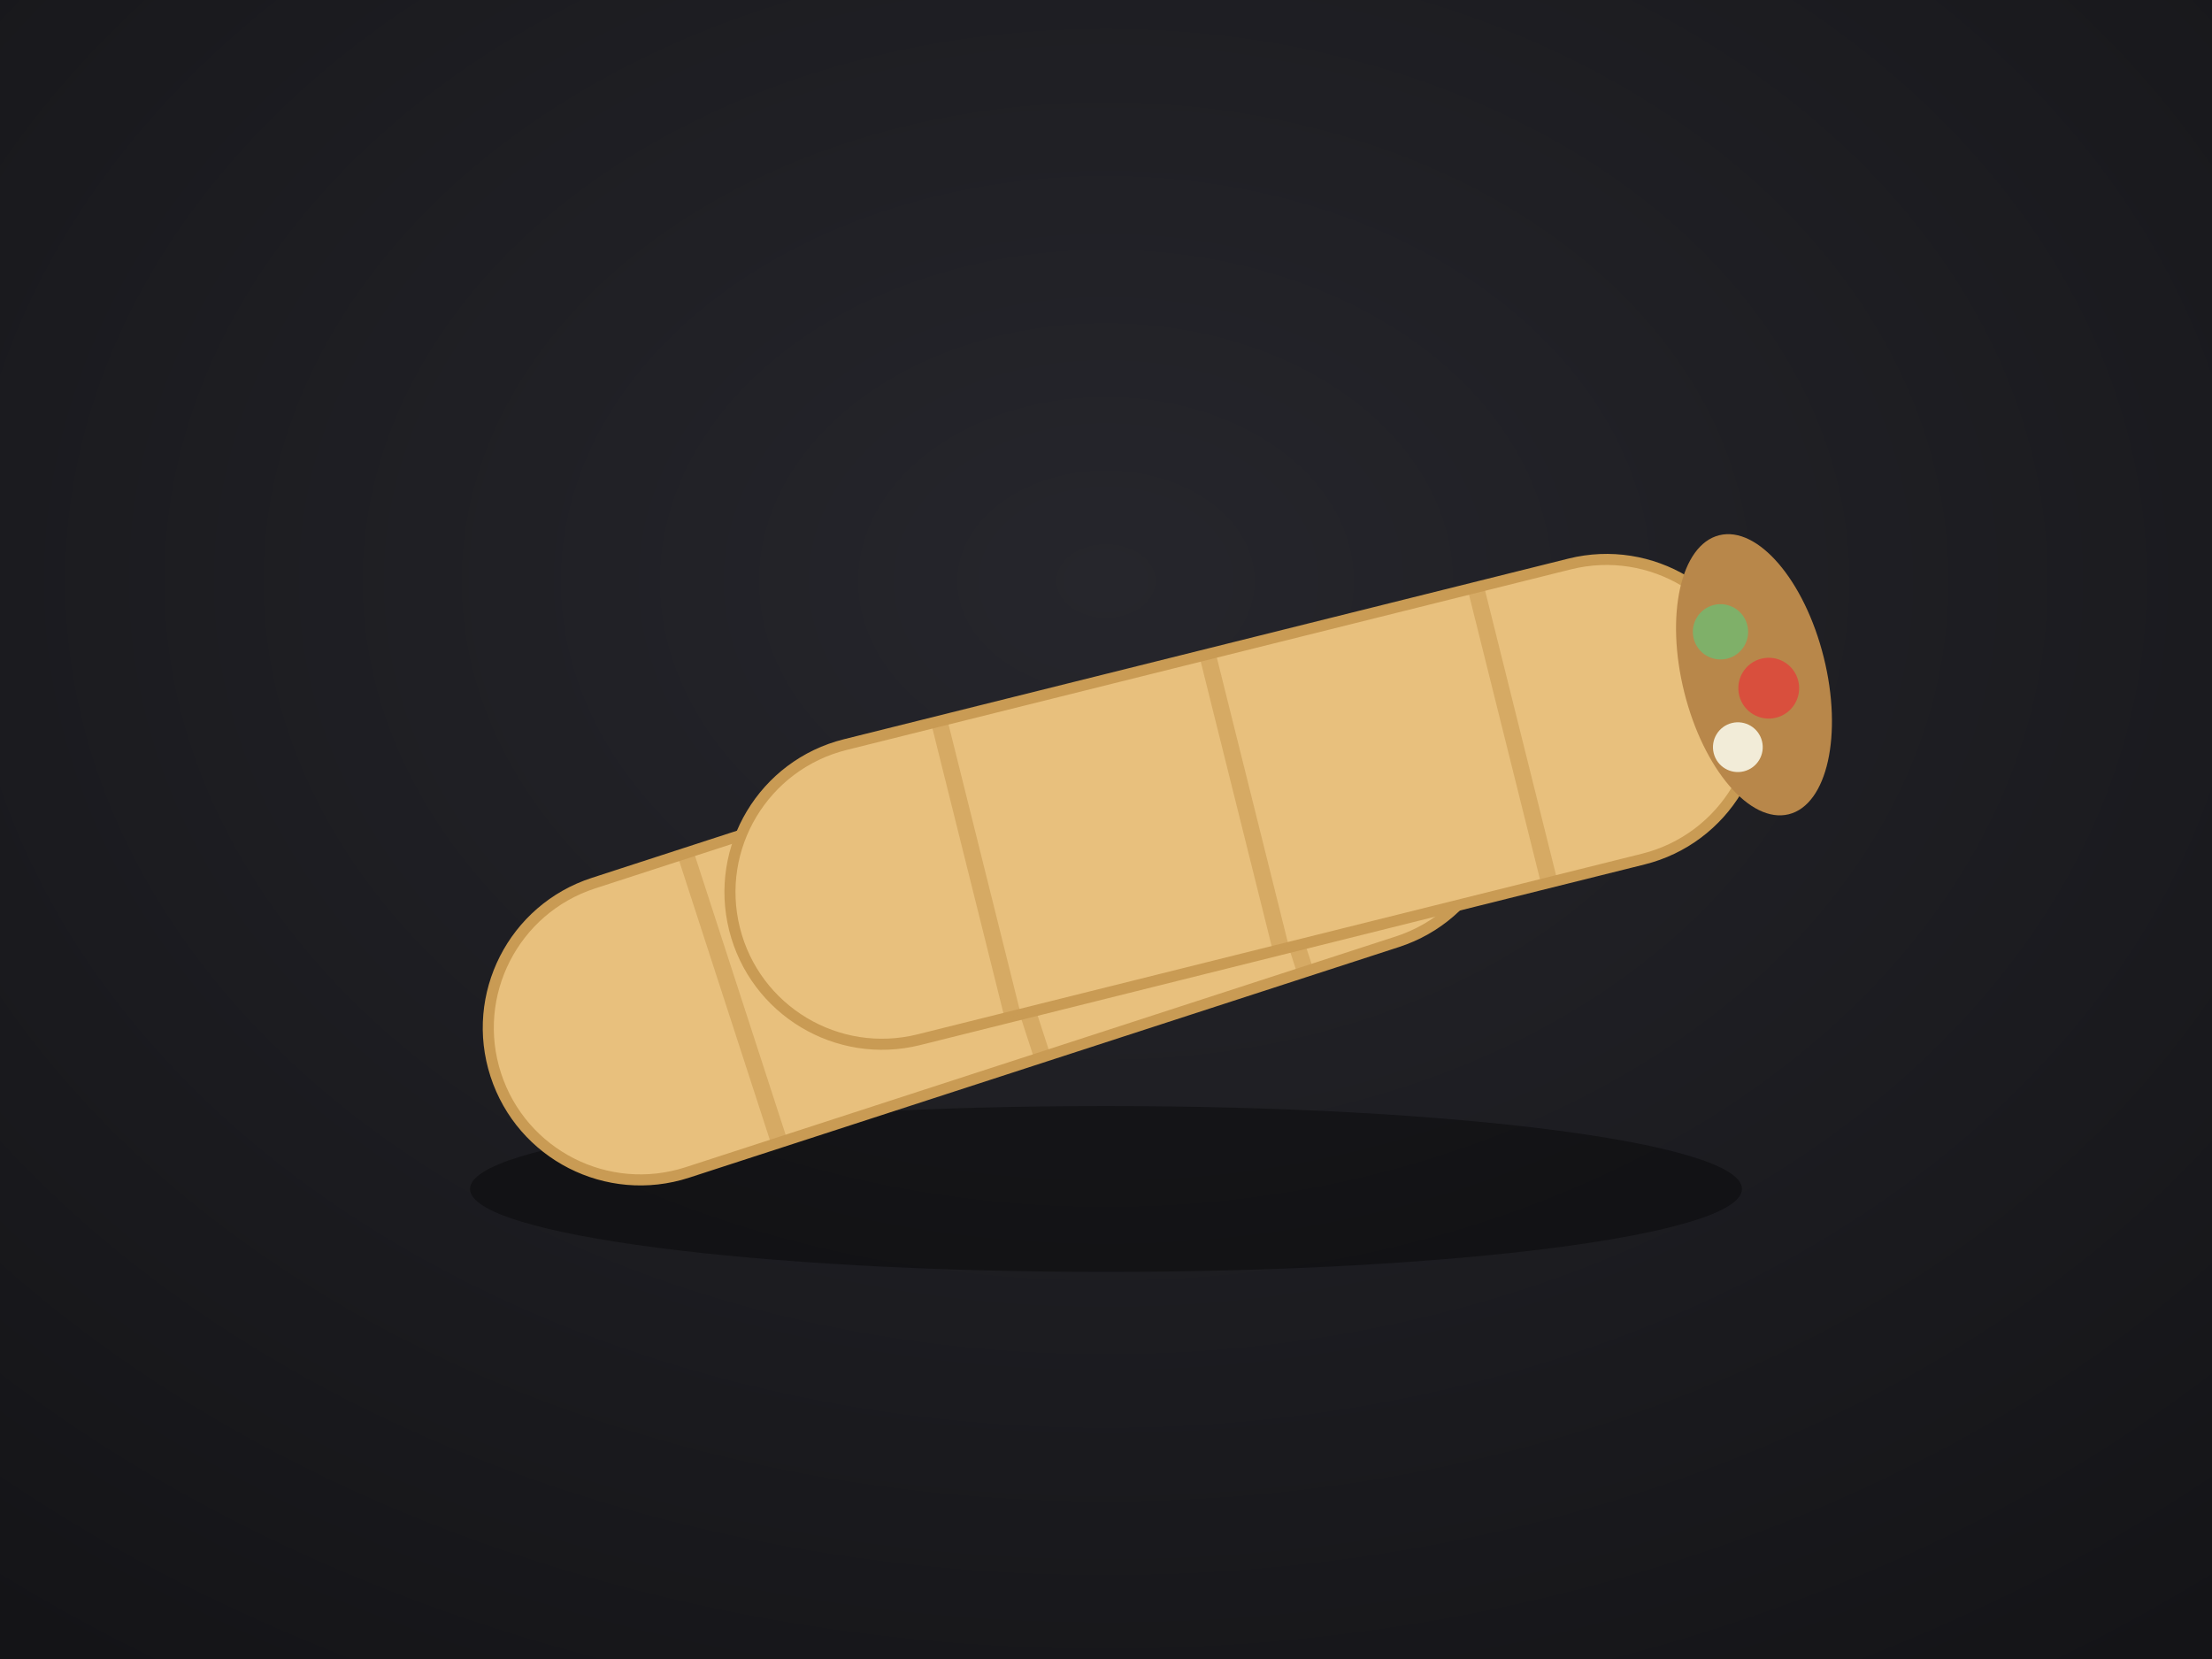
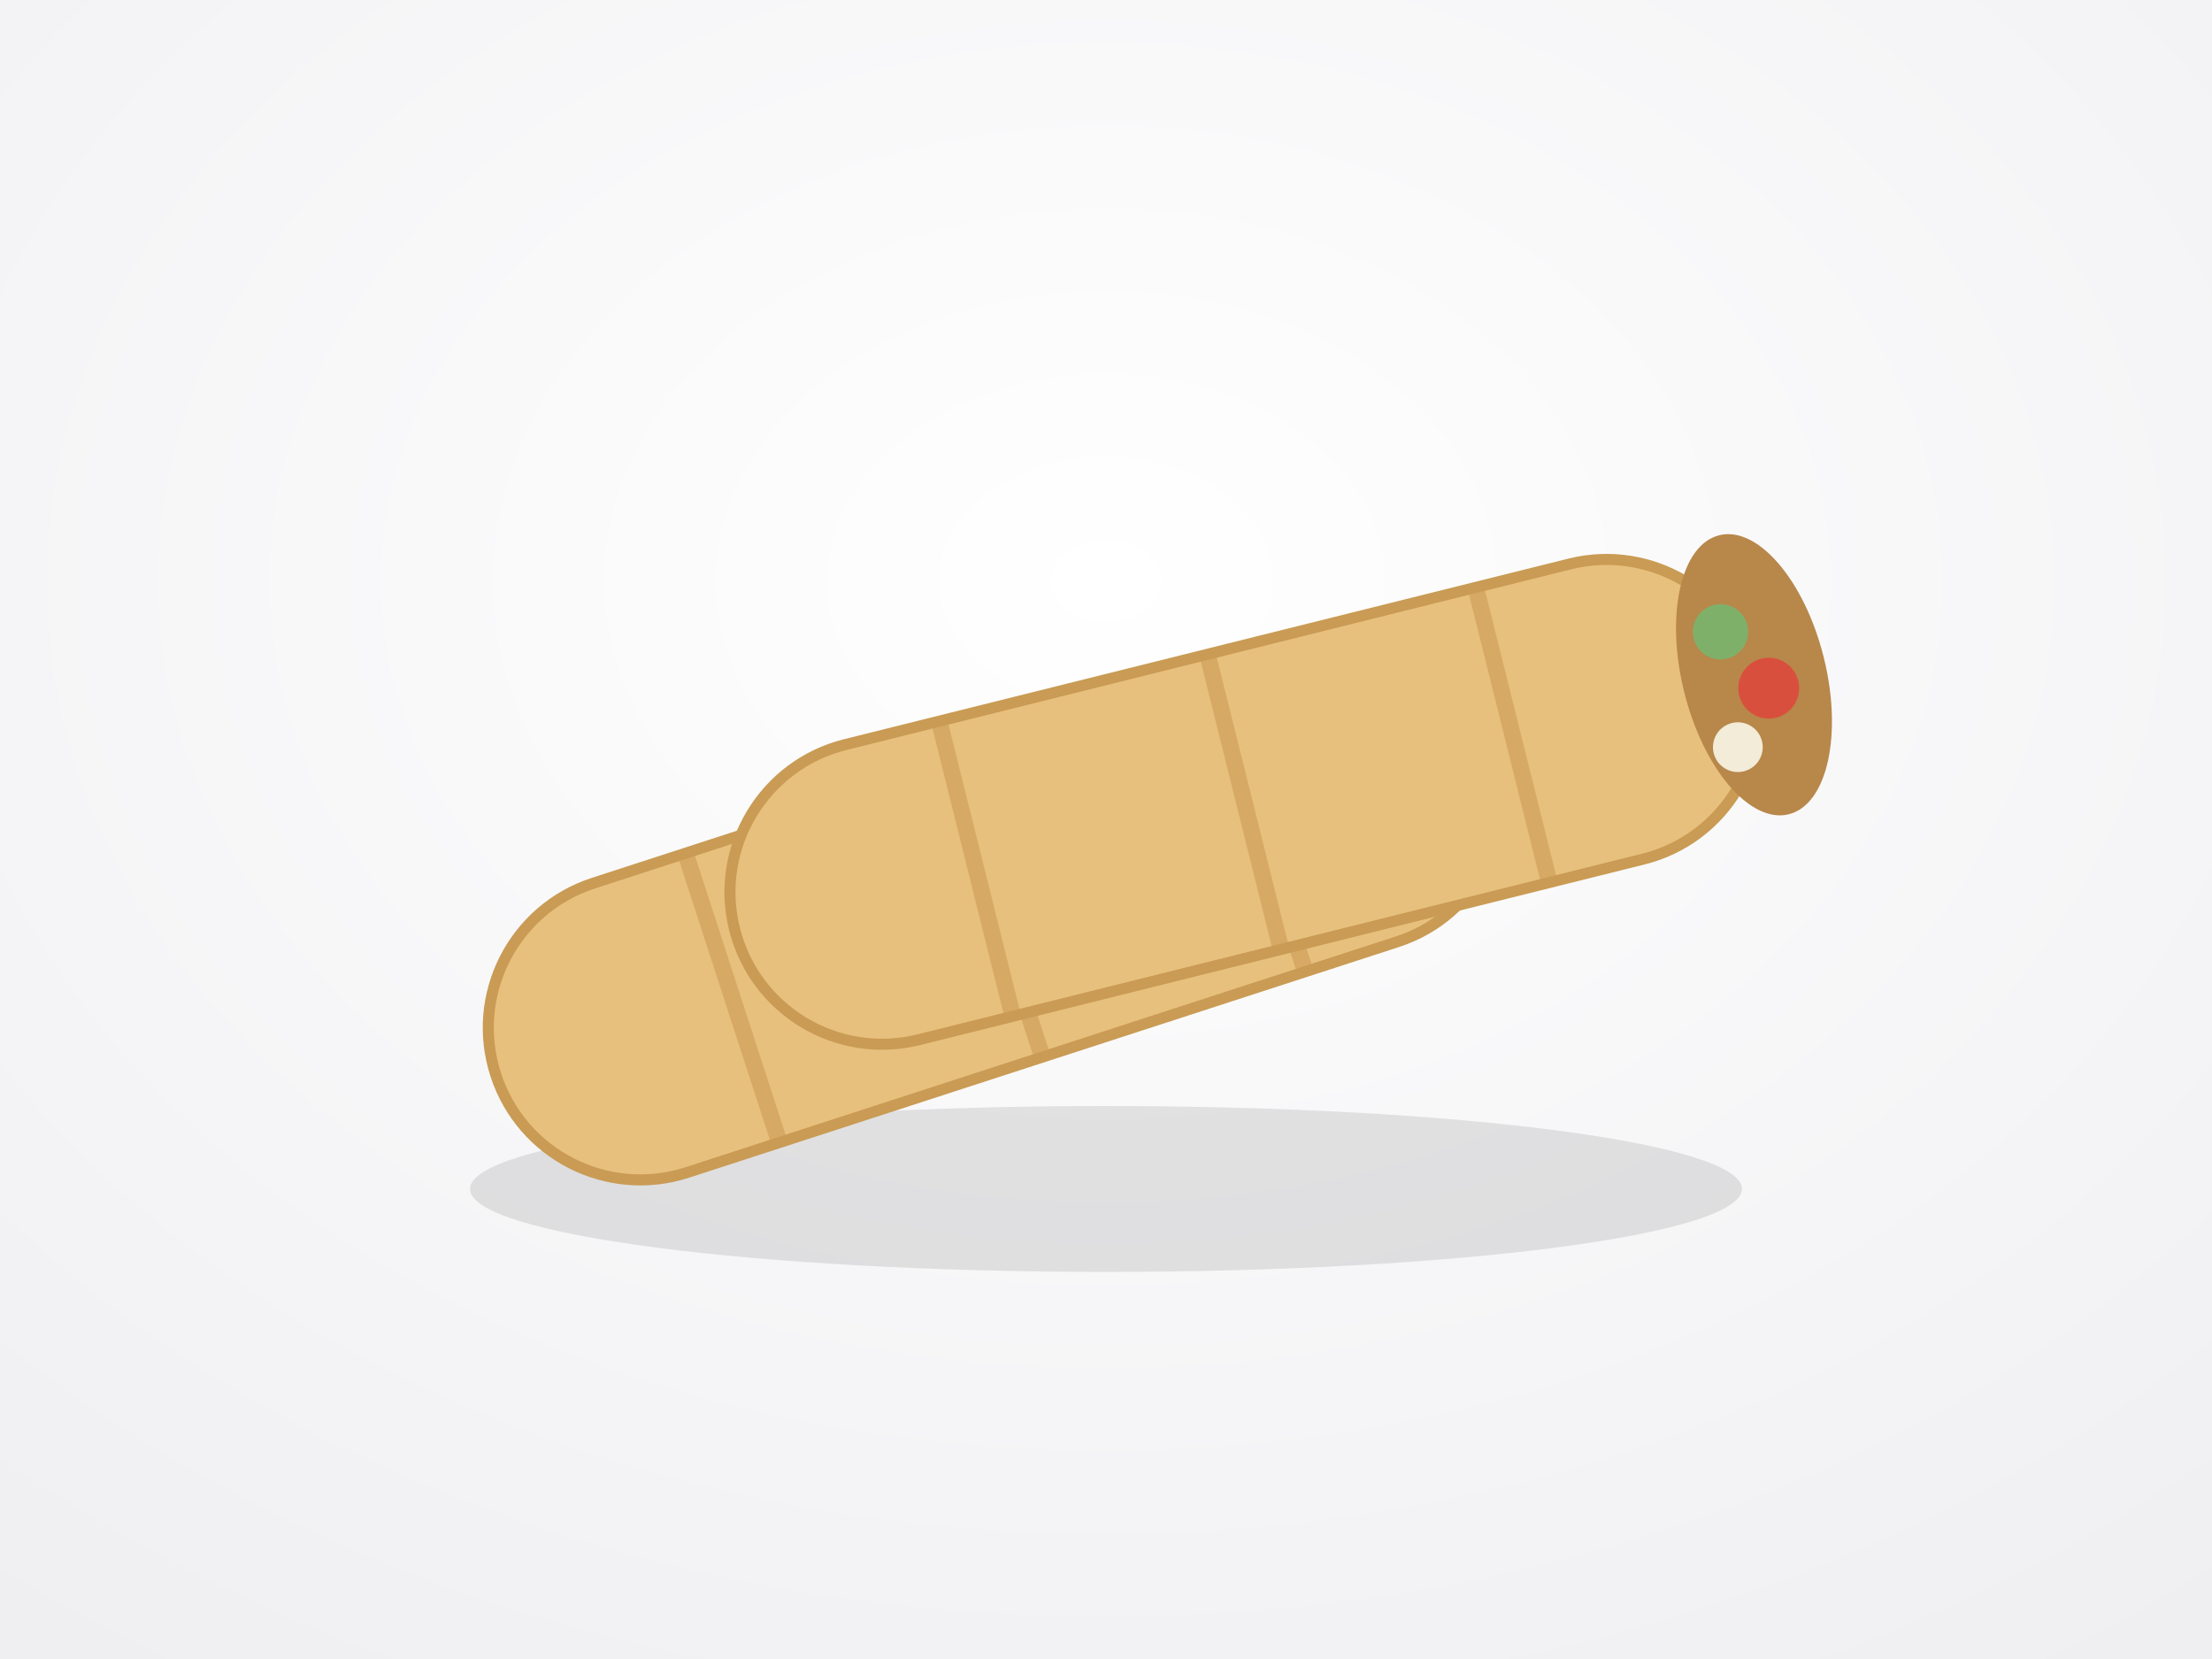
<svg xmlns="http://www.w3.org/2000/svg" viewBox="0 0 800 600">
  <defs>
    <radialGradient id="bg-shaurma-s-kuricey" cx="50%" cy="35%" r="80%">
-       <stop offset="0%" stop-color="#26262c" />
-       <stop offset="100%" stop-color="#141417" />
+       <stop offset="0%" stop-color="#ffffff" />
+       <stop offset="100%" stop-color="#efeff2" />
    </radialGradient>
  </defs>
  <rect width="800" height="600" fill="url(#bg-shaurma-s-kuricey)" />
-   <ellipse cx="400" cy="430" rx="230" ry="30" fill="#000" opacity="0.35" />
+   <ellipse cx="400" cy="430" rx="230" ry="30" fill="#000" opacity="0.1" />
  <g transform="rotate(-18 360 330)">
    <rect x="170" y="275" width="380" height="110" rx="55" fill="#e8c07d" />
    <rect x="170" y="275" width="380" height="110" rx="55" fill="none" stroke="#c99b54" stroke-width="4" />
    <path d="M 260 275 v 110 M 360 275 v 110 M 460 275 v 110" stroke="#c99b54" stroke-width="6" opacity="0.6" />
    <ellipse cx="550" cy="330" rx="26" ry="52" fill="#b8874a" />
    <circle cx="542" cy="312" r="10" fill="#7fb069" />
    <circle cx="554" cy="336" r="11" fill="#d94f3d" />
    <circle cx="538" cy="354" r="9" fill="#f2ecd8" />
  </g>
  <g transform="rotate(-14 450 290)">
    <rect x="260" y="235" width="380" height="110" rx="55" fill="#e8c07d" />
    <rect x="260" y="235" width="380" height="110" rx="55" fill="none" stroke="#c99b54" stroke-width="4" />
    <path d="M 350 235 v 110 M 450 235 v 110 M 550 235 v 110" stroke="#c99b54" stroke-width="6" opacity="0.6" />
    <ellipse cx="640" cy="290" rx="26" ry="52" fill="#b8874a" />
    <circle cx="632" cy="272" r="10" fill="#7fb069" />
    <circle cx="644" cy="296" r="11" fill="#d94f3d" />
    <circle cx="628" cy="314" r="9" fill="#f2ecd8" />
  </g>
</svg>
